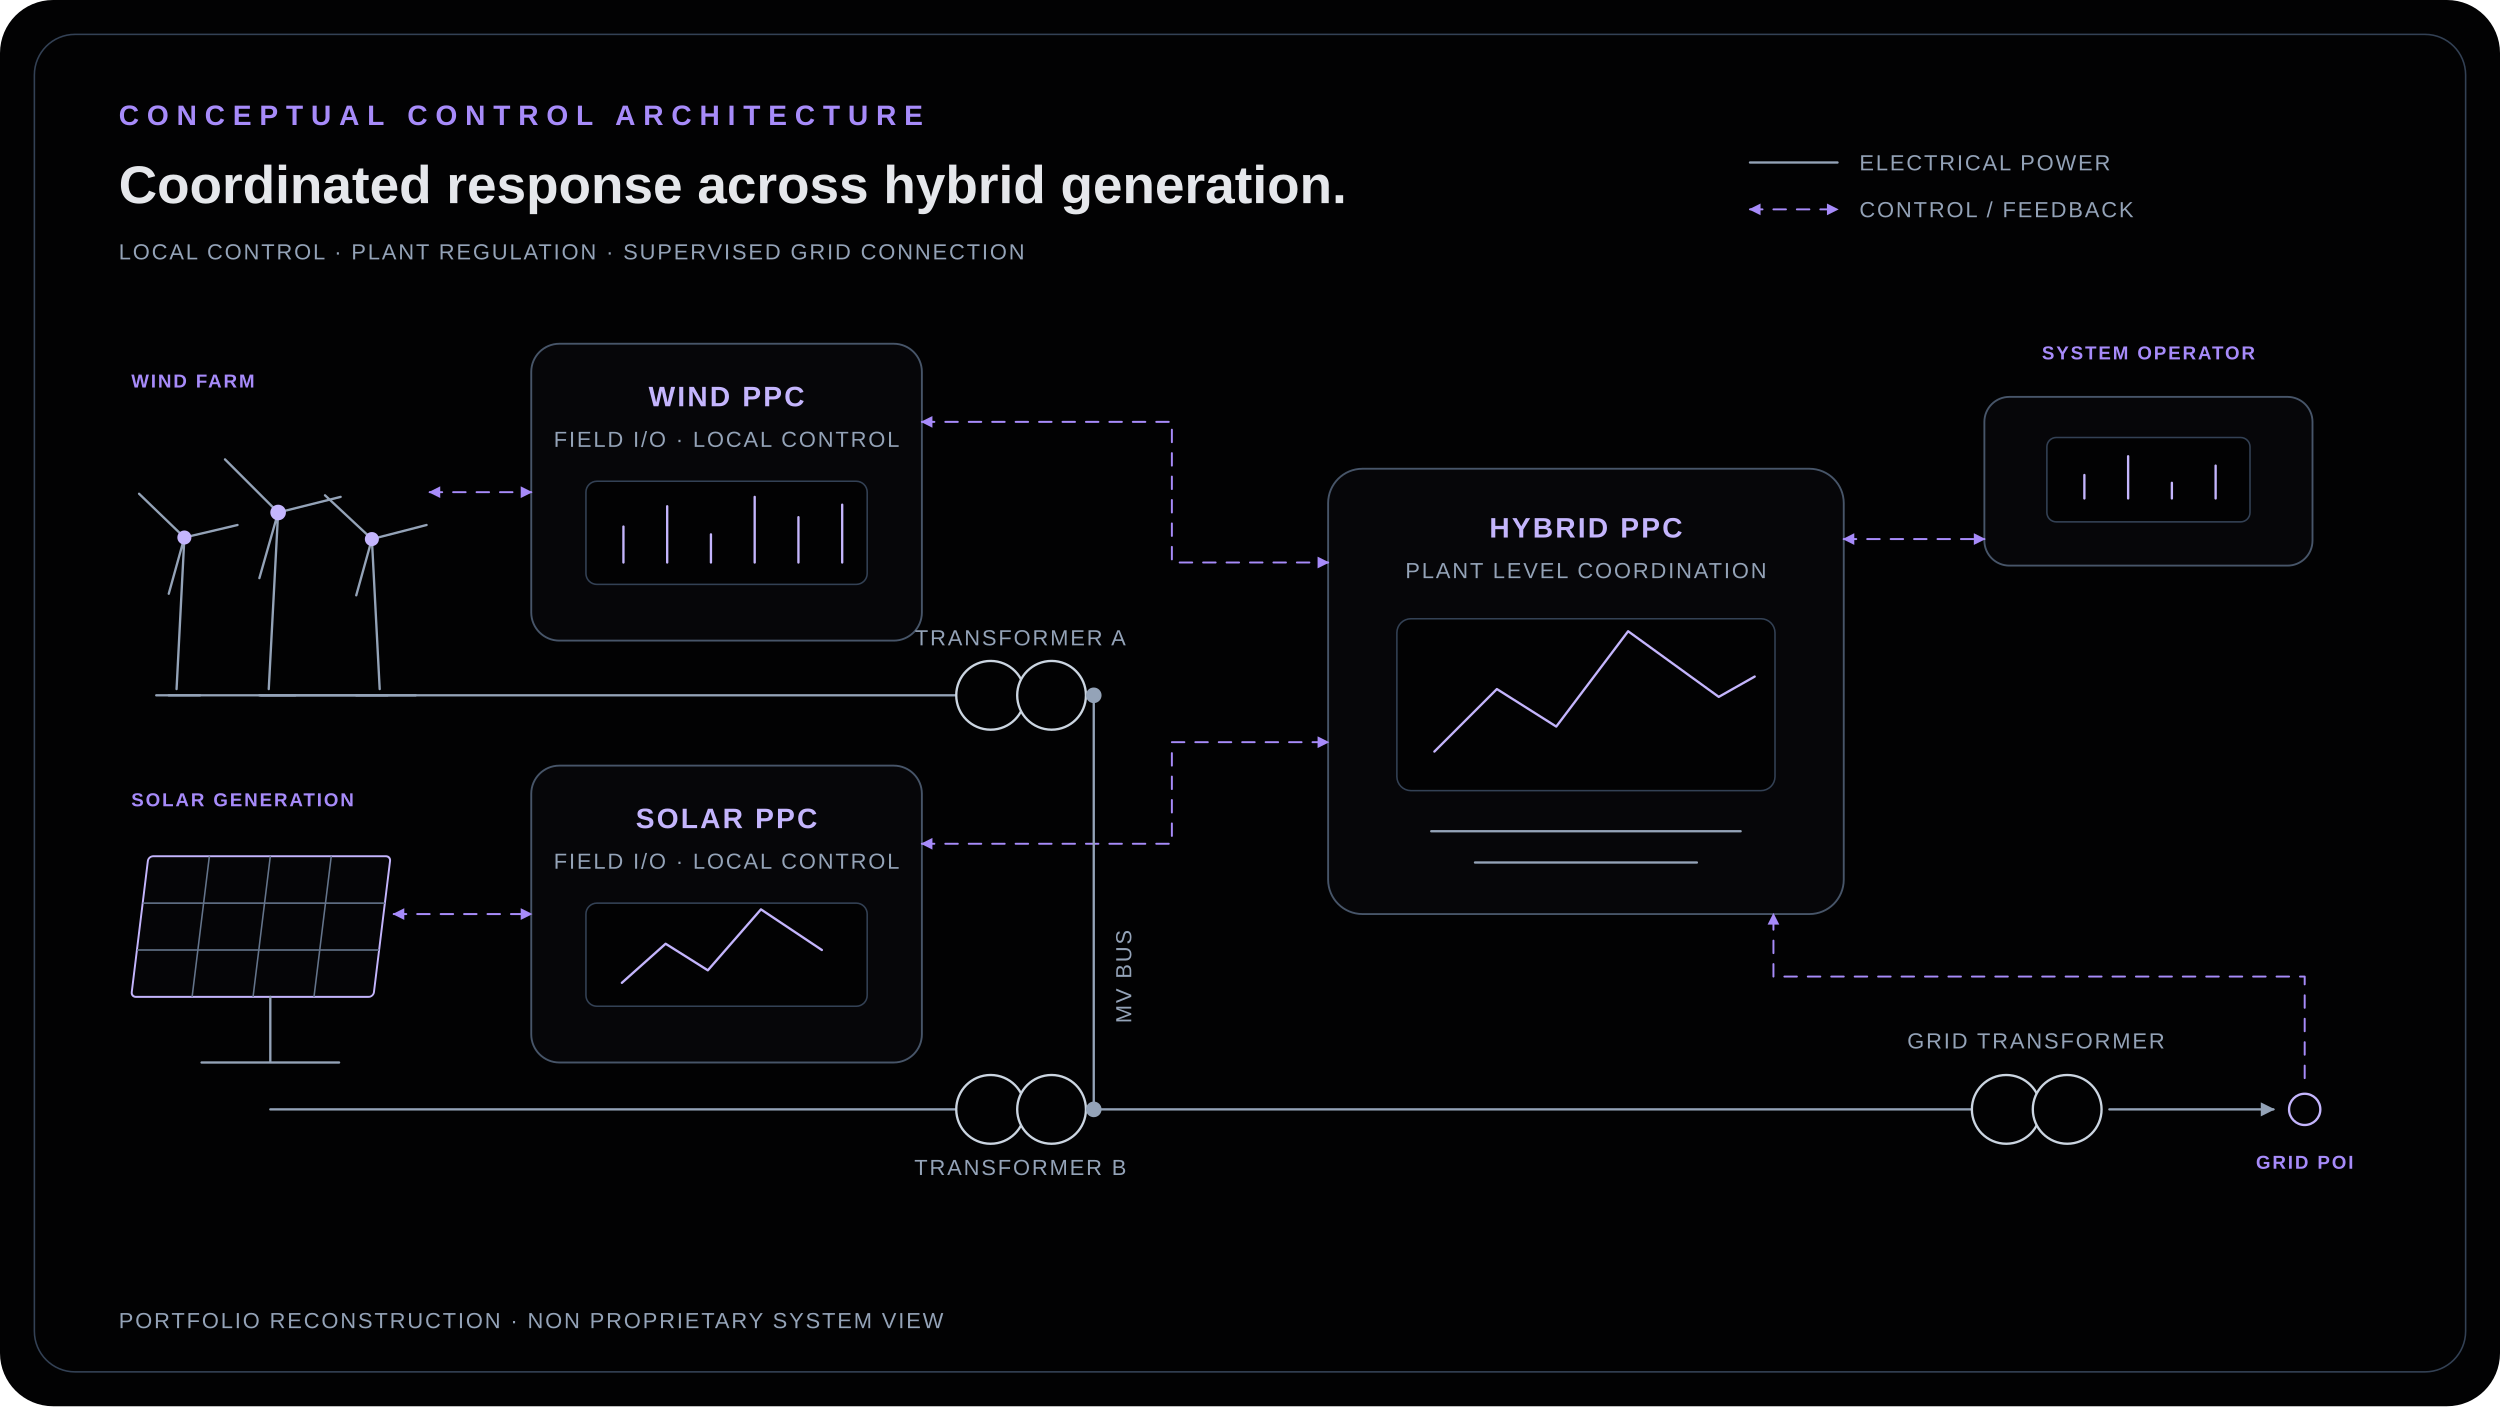
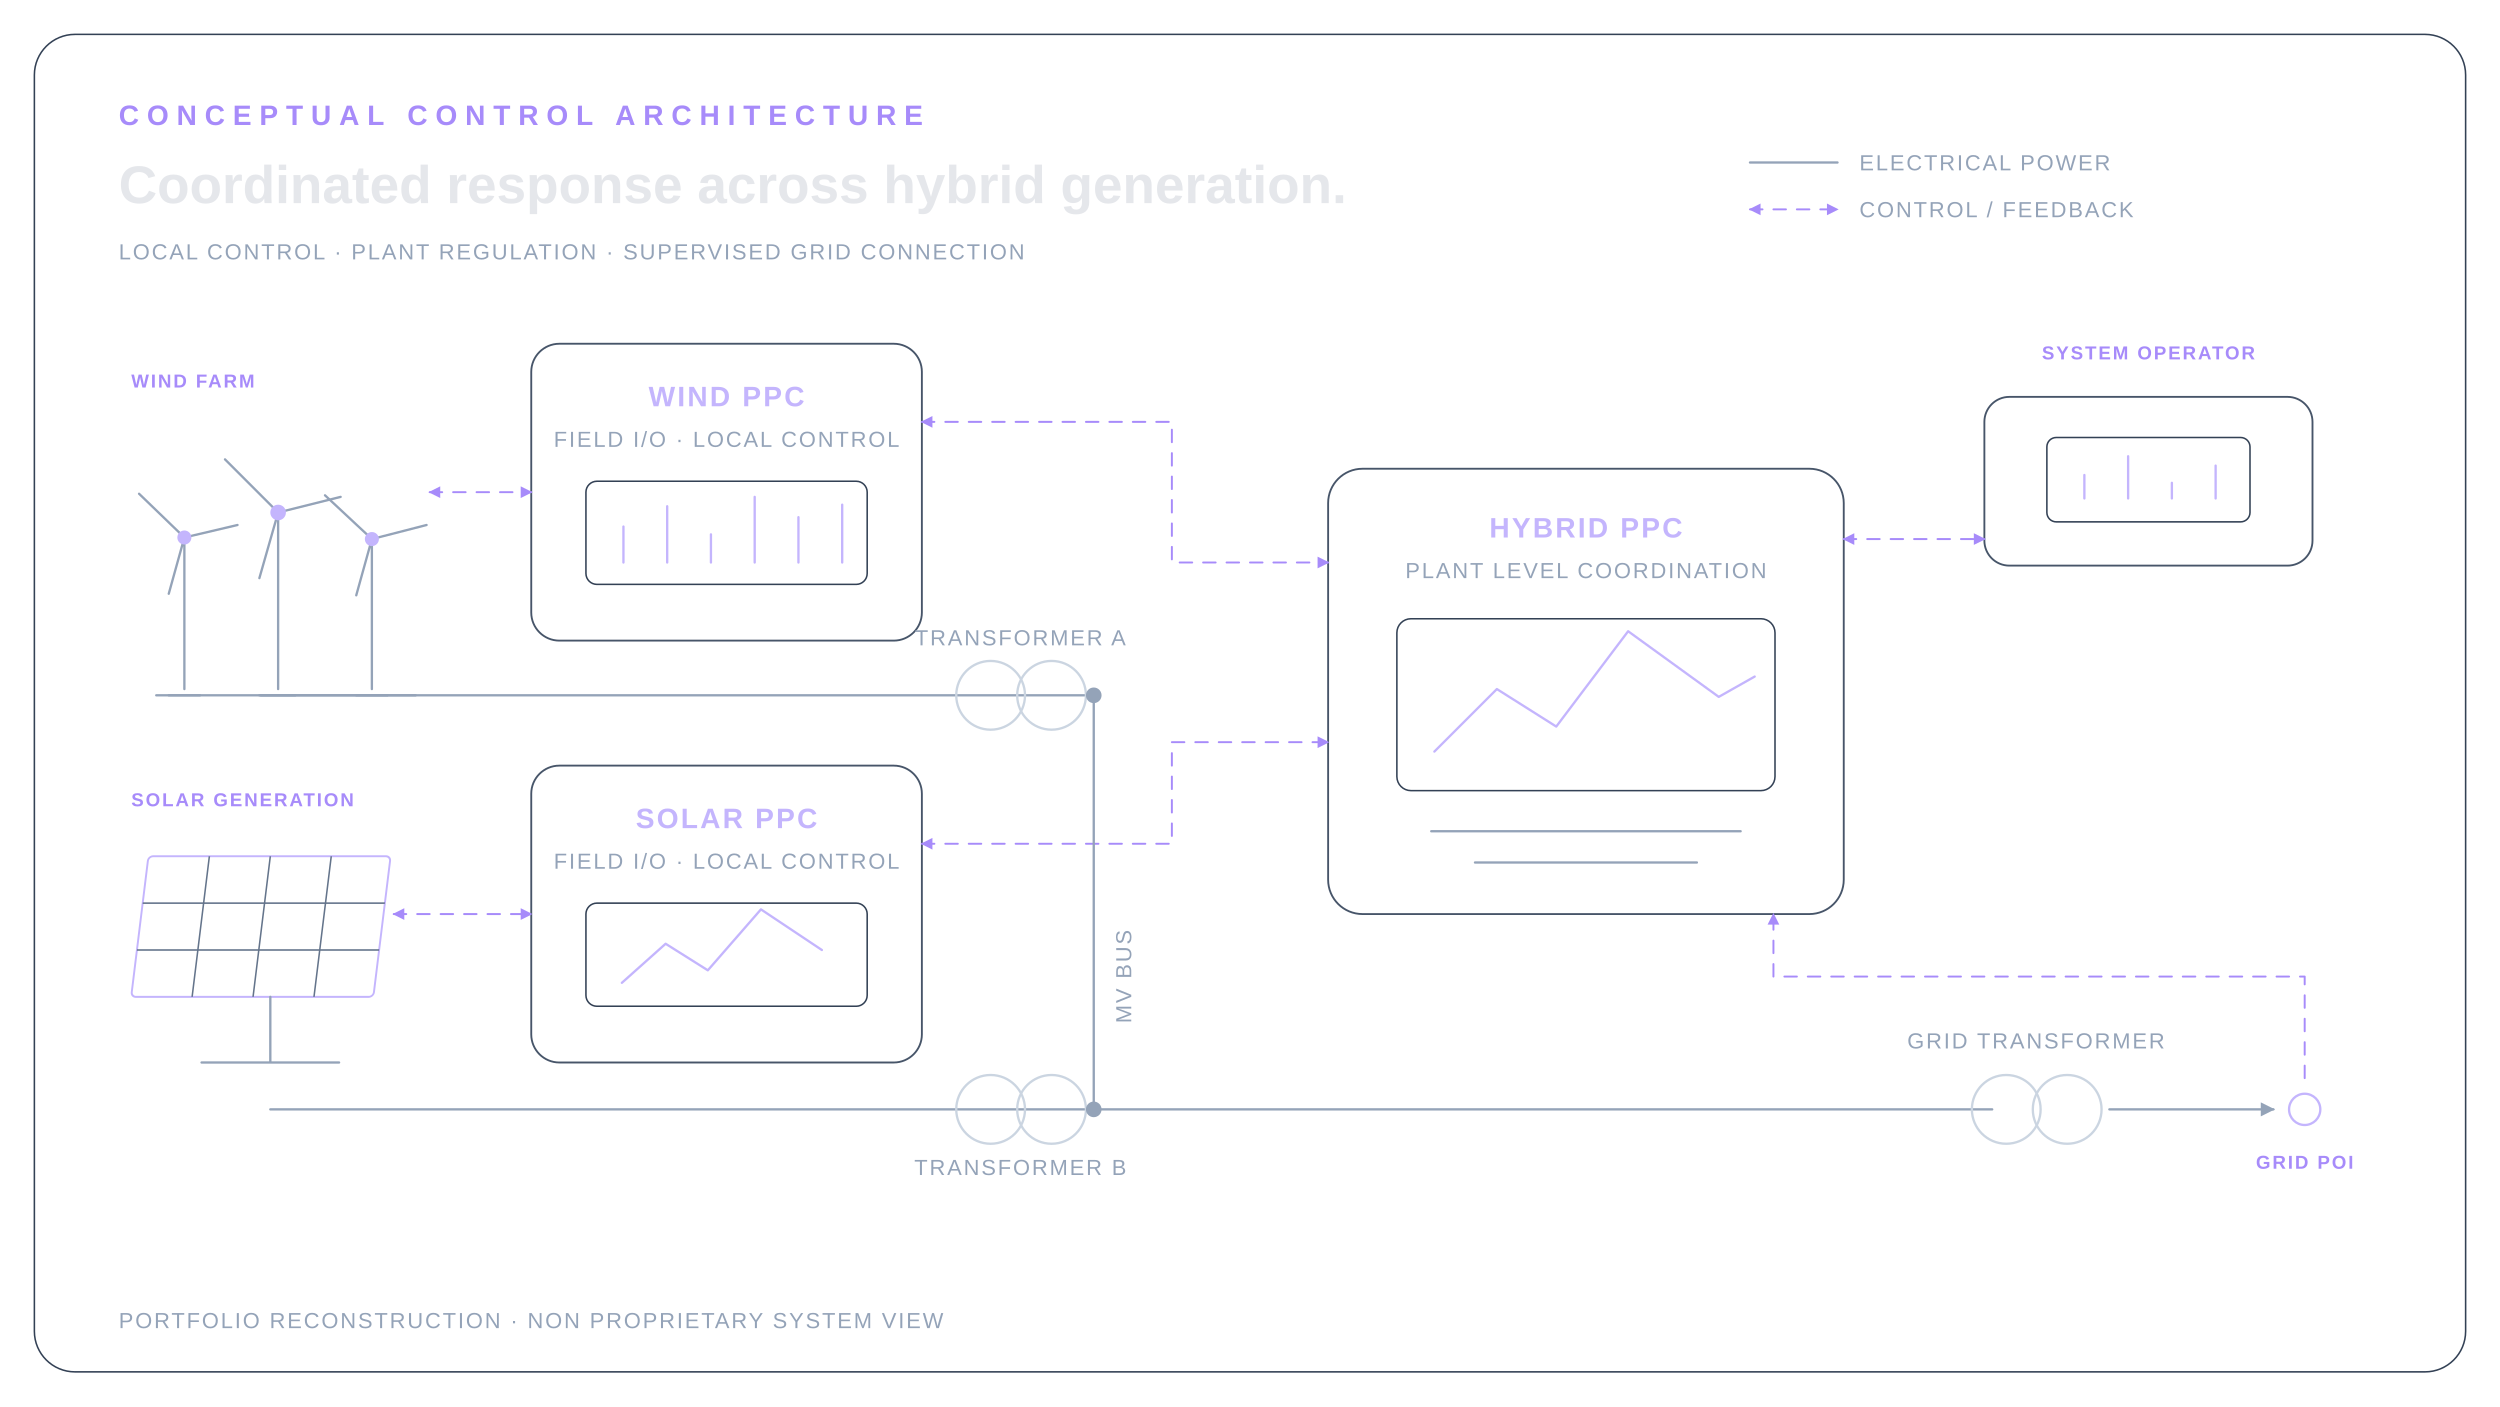
<svg xmlns="http://www.w3.org/2000/svg" viewBox="0 0 1600 900" role="img" aria-labelledby="title desc">
  <defs>
    <marker id="controlArrow" viewBox="0 0 10 10" refX="9" refY="5" markerWidth="6" markerHeight="6" orient="auto-start-reverse">
      <path d="M0 0 10 5 0 10Z" fill="#a78bfa" />
    </marker>
    <marker id="feedbackArrow" viewBox="0 0 10 10" refX="9" refY="5" markerWidth="6" markerHeight="6" orient="auto">
      <path d="M0 0 10 5 0 10Z" fill="#a78bfa" />
    </marker>
    <marker id="powerArrow" viewBox="0 0 10 10" refX="9" refY="5" markerWidth="6" markerHeight="6" orient="auto">
      <path d="M0 0 10 5 0 10Z" fill="#94a3b8" />
    </marker>
-     <style>.eyebrow{font:600 18px Arial,sans-serif;letter-spacing:5px;fill:#a78bfa}.heading{font:600 34px Arial,sans-serif;fill:#e5e7eb}.label{font:600 18px Arial,sans-serif;letter-spacing:1.4px;fill:#c4b5fd}.small{font:500 14px Arial,sans-serif;letter-spacing:1.2px;fill:#94a3b8}.micro{font:600 12px Arial,sans-serif;letter-spacing:1.2px;fill:#a78bfa}.box{fill:#060609;stroke:#475569;stroke-width:1.2}.power{fill:none;stroke:#94a3b8;stroke-width:1.5;stroke-linecap:round;stroke-linejoin:round}.powerOut{fill:none;stroke:#94a3b8;stroke-width:1.5;stroke-linecap:round;marker-end:url(#powerArrow)}.control{fill:none;stroke:#a78bfa;stroke-width:1.25;stroke-dasharray:8 7;stroke-linecap:round;stroke-linejoin:round;marker-start:url(#controlArrow);marker-end:url(#controlArrow)}.feedback{fill:none;stroke:#a78bfa;stroke-width:1.25;stroke-dasharray:8 7;stroke-linecap:round;stroke-linejoin:round;marker-end:url(#feedbackArrow)}.detail{fill:none;stroke:#c4b5fd;stroke-width:1.5;stroke-linecap:round;stroke-linejoin:round}.node{fill:#020203;stroke:#c4b5fd;stroke-width:1.5}</style>
+     <style>.eyebrow{font:600 18px Arial,sans-serif;letter-spacing:5px;fill:#a78bfa}.heading{font:600 34px Arial,sans-serif;fill:#e5e7eb}.label{font:600 18px Arial,sans-serif;letter-spacing:1.4px;fill:#c4b5fd}.small{font:500 14px Arial,sans-serif;letter-spacing:1.2px;fill:#94a3b8}.micro{font:600 12px Arial,sans-serif;letter-spacing:1.2px;fill:#a78bfa}.box{fill:none;stroke:#475569;stroke-width:1.2}.power{fill:none;stroke:#94a3b8;stroke-width:1.5;stroke-linecap:round;stroke-linejoin:round}.powerOut{fill:none;stroke:#94a3b8;stroke-width:1.5;stroke-linecap:round;marker-end:url(#powerArrow)}.control{fill:none;stroke:#a78bfa;stroke-width:1.25;stroke-dasharray:8 7;stroke-linecap:round;stroke-linejoin:round;marker-start:url(#controlArrow);marker-end:url(#controlArrow)}.feedback{fill:none;stroke:#a78bfa;stroke-width:1.25;stroke-dasharray:8 7;stroke-linecap:round;stroke-linejoin:round;marker-end:url(#feedbackArrow)}.detail{fill:none;stroke:#c4b5fd;stroke-width:1.5;stroke-linecap:round;stroke-linejoin:round}.node{fill:none;stroke:#c4b5fd;stroke-width:1.5}[fill="#020203"],[fill="#050507"]{fill:none}</style>
  </defs>
-   <rect width="1600" height="900" rx="34" fill="#020203" />
+   <rect width="1600" height="900" rx="34" fill="none" />
  <rect x="22" y="22" width="1556" height="856" rx="26" fill="none" stroke="#334155" />
  <text x="76" y="80" class="eyebrow">CONCEPTUAL CONTROL ARCHITECTURE</text>
  <text x="76" y="130" class="heading">Coordinated response across hybrid generation.</text>
  <text x="76" y="166" class="small">LOCAL CONTROL · PLANT REGULATION · SUPERVISED GRID CONNECTION</text>
  <g transform="translate(1120 104)">
    <path d="M0 0h56" class="power" />
    <text x="70" y="5" class="small">ELECTRICAL POWER</text>
    <path d="M0 30h56" class="control" />
    <text x="70" y="35" class="small">CONTROL / FEEDBACK</text>
  </g>
  <text x="84" y="248" class="micro">WIND FARM</text>
  <g aria-label="Three wind turbines">
    <g transform="translate(118 0)">
-       <path d="M0 344-5 441M0 344l-29-28M0 344l34-8M0 344l-10 36M-10 445h20" class="power" />
+       <path d="M0 344V441M0 344l-29-28M0 344l34-8M0 344l-10 36M-10 445h20" class="power" />
      <circle cy="344" r="4.5" fill="#c4b5fd" />
    </g>
    <g transform="translate(178 0)">
-       <path d="M0 328-6 441M0 328l-34-34M0 328l40-10M0 328l-12 42M-11 445h22" class="power" />
+       <path d="M0 328V441M0 328l-34-34M0 328l40-10M0 328l-12 42M-11 445h22" class="power" />
      <circle cy="328" r="5" fill="#c4b5fd" />
    </g>
    <g transform="translate(238 0)">
-       <path d="M0 345 5 441M0 345l-30-28M0 345l35-9M0 345l-10 36M-10 445h20" class="power" />
+       <path d="M0 345V441M0 345l-30-28M0 345l35-9M0 345l-10 36M-10 445h20" class="power" />
      <circle cy="345" r="4.5" fill="#c4b5fd" />
    </g>
    <path d="M100 445H266" class="power" />
  </g>
  <g transform="translate(340 220)">
    <rect width="250" height="190" rx="18" class="box" />
    <text x="125" y="40" text-anchor="middle" class="label">WIND PPC</text>
    <text x="125" y="66" text-anchor="middle" class="small">FIELD I/O · LOCAL CONTROL</text>
    <rect x="35" y="88" width="180" height="66" rx="7" fill="#020203" stroke="#334155" />
    <path d="M59 140v-23M87 140v-36M115 140v-18M143 140V98M171 140v-29M199 140v-37" class="detail" />
  </g>
  <path d="M275 315H340" class="control" />
  <text x="84" y="516" class="micro">SOLAR GENERATION</text>
  <g transform="translate(95 548)">
    <g transform="skewX(-7)">
      <rect width="155" height="90" rx="3" fill="#050507" stroke="#c4b5fd" stroke-width="1.25" />
      <path d="M39 0v90M78 0v90M117 0v90M0 30h155M0 60h155" stroke="#64748b" />
    </g>
    <path d="M78 90v42M34 132h88" class="power" />
  </g>
  <g transform="translate(340 490)">
    <rect width="250" height="190" rx="18" class="box" />
    <text x="125" y="40" text-anchor="middle" class="label">SOLAR PPC</text>
    <text x="125" y="66" text-anchor="middle" class="small">FIELD I/O · LOCAL CONTROL</text>
    <rect x="35" y="88" width="180" height="66" rx="7" fill="#020203" stroke="#334155" />
    <path d="M58 139 86 114l27 17 34-39 39 26" class="detail" />
  </g>
  <path d="M252 585H340" class="control" />
  <g transform="translate(850 300)">
    <rect width="330" height="285" rx="22" class="box" />
    <text x="165" y="44" text-anchor="middle" class="label">HYBRID PPC</text>
    <text x="165" y="70" text-anchor="middle" class="small">PLANT LEVEL COORDINATION</text>
    <rect x="44" y="96" width="242" height="110" rx="9" fill="#020203" stroke="#334155" />
    <path d="M68 181 108 141l38 24 46-61 58 42 23-13" class="detail" />
    <path d="M66 232h198M94 252h142" class="power" />
  </g>
  <path d="M590 270H750V360H850" class="control" />
  <path d="M590 540H750V475H850" class="control" />
  <g transform="translate(1270 230)">
    <text x="105" y="0" text-anchor="middle" class="micro">SYSTEM OPERATOR</text>
    <rect y="24" width="210" height="108" rx="16" class="box" />
    <rect x="40" y="50" width="130" height="54" rx="6" fill="#020203" stroke="#334155" />
    <path d="M64 89V74M92 89V62M120 89V79M148 89V68" class="detail" />
  </g>
  <path d="M1180 345H1270" class="control" />
  <path d="M166 445H700" class="power" />
  <g transform="translate(610 421)">
    <circle cx="24" cy="24" r="22" fill="#020203" stroke="#cbd5e1" stroke-width="1.5" />
    <circle cx="63" cy="24" r="22" fill="#020203" stroke="#cbd5e1" stroke-width="1.5" />
    <text x="43" y="-8" text-anchor="middle" class="small">TRANSFORMER A</text>
  </g>
  <path d="M173 710H700" class="power" />
  <g transform="translate(610 686)">
    <circle cx="24" cy="24" r="22" fill="#020203" stroke="#cbd5e1" stroke-width="1.5" />
    <circle cx="63" cy="24" r="22" fill="#020203" stroke="#cbd5e1" stroke-width="1.5" />
    <text x="43" y="66" text-anchor="middle" class="small">TRANSFORMER B</text>
  </g>
  <path d="M700 445V710" class="power" />
  <circle cx="700" cy="445" r="5" fill="#94a3b8" />
  <circle cx="700" cy="710" r="5" fill="#94a3b8" />
  <text x="724" y="625" transform="rotate(-90 724 625)" text-anchor="middle" class="small">MV BUS</text>
  <path d="M700 710H1275" class="power" />
  <g transform="translate(1260 686)">
    <circle cx="24" cy="24" r="22" fill="#020203" stroke="#cbd5e1" stroke-width="1.5" />
    <circle cx="63" cy="24" r="22" fill="#020203" stroke="#cbd5e1" stroke-width="1.5" />
    <text x="43" y="-15" text-anchor="middle" class="small">GRID TRANSFORMER</text>
  </g>
  <path d="M1350 710H1455" class="powerOut" />
  <circle cx="1475" cy="710" r="10" class="node" />
  <text x="1475" y="748" text-anchor="middle" class="micro">GRID POI</text>
  <path d="M1475 690V625H1135V585" class="feedback" />
  <text x="76" y="850" class="small">PORTFOLIO RECONSTRUCTION · NON PROPRIETARY SYSTEM VIEW</text>
</svg>
